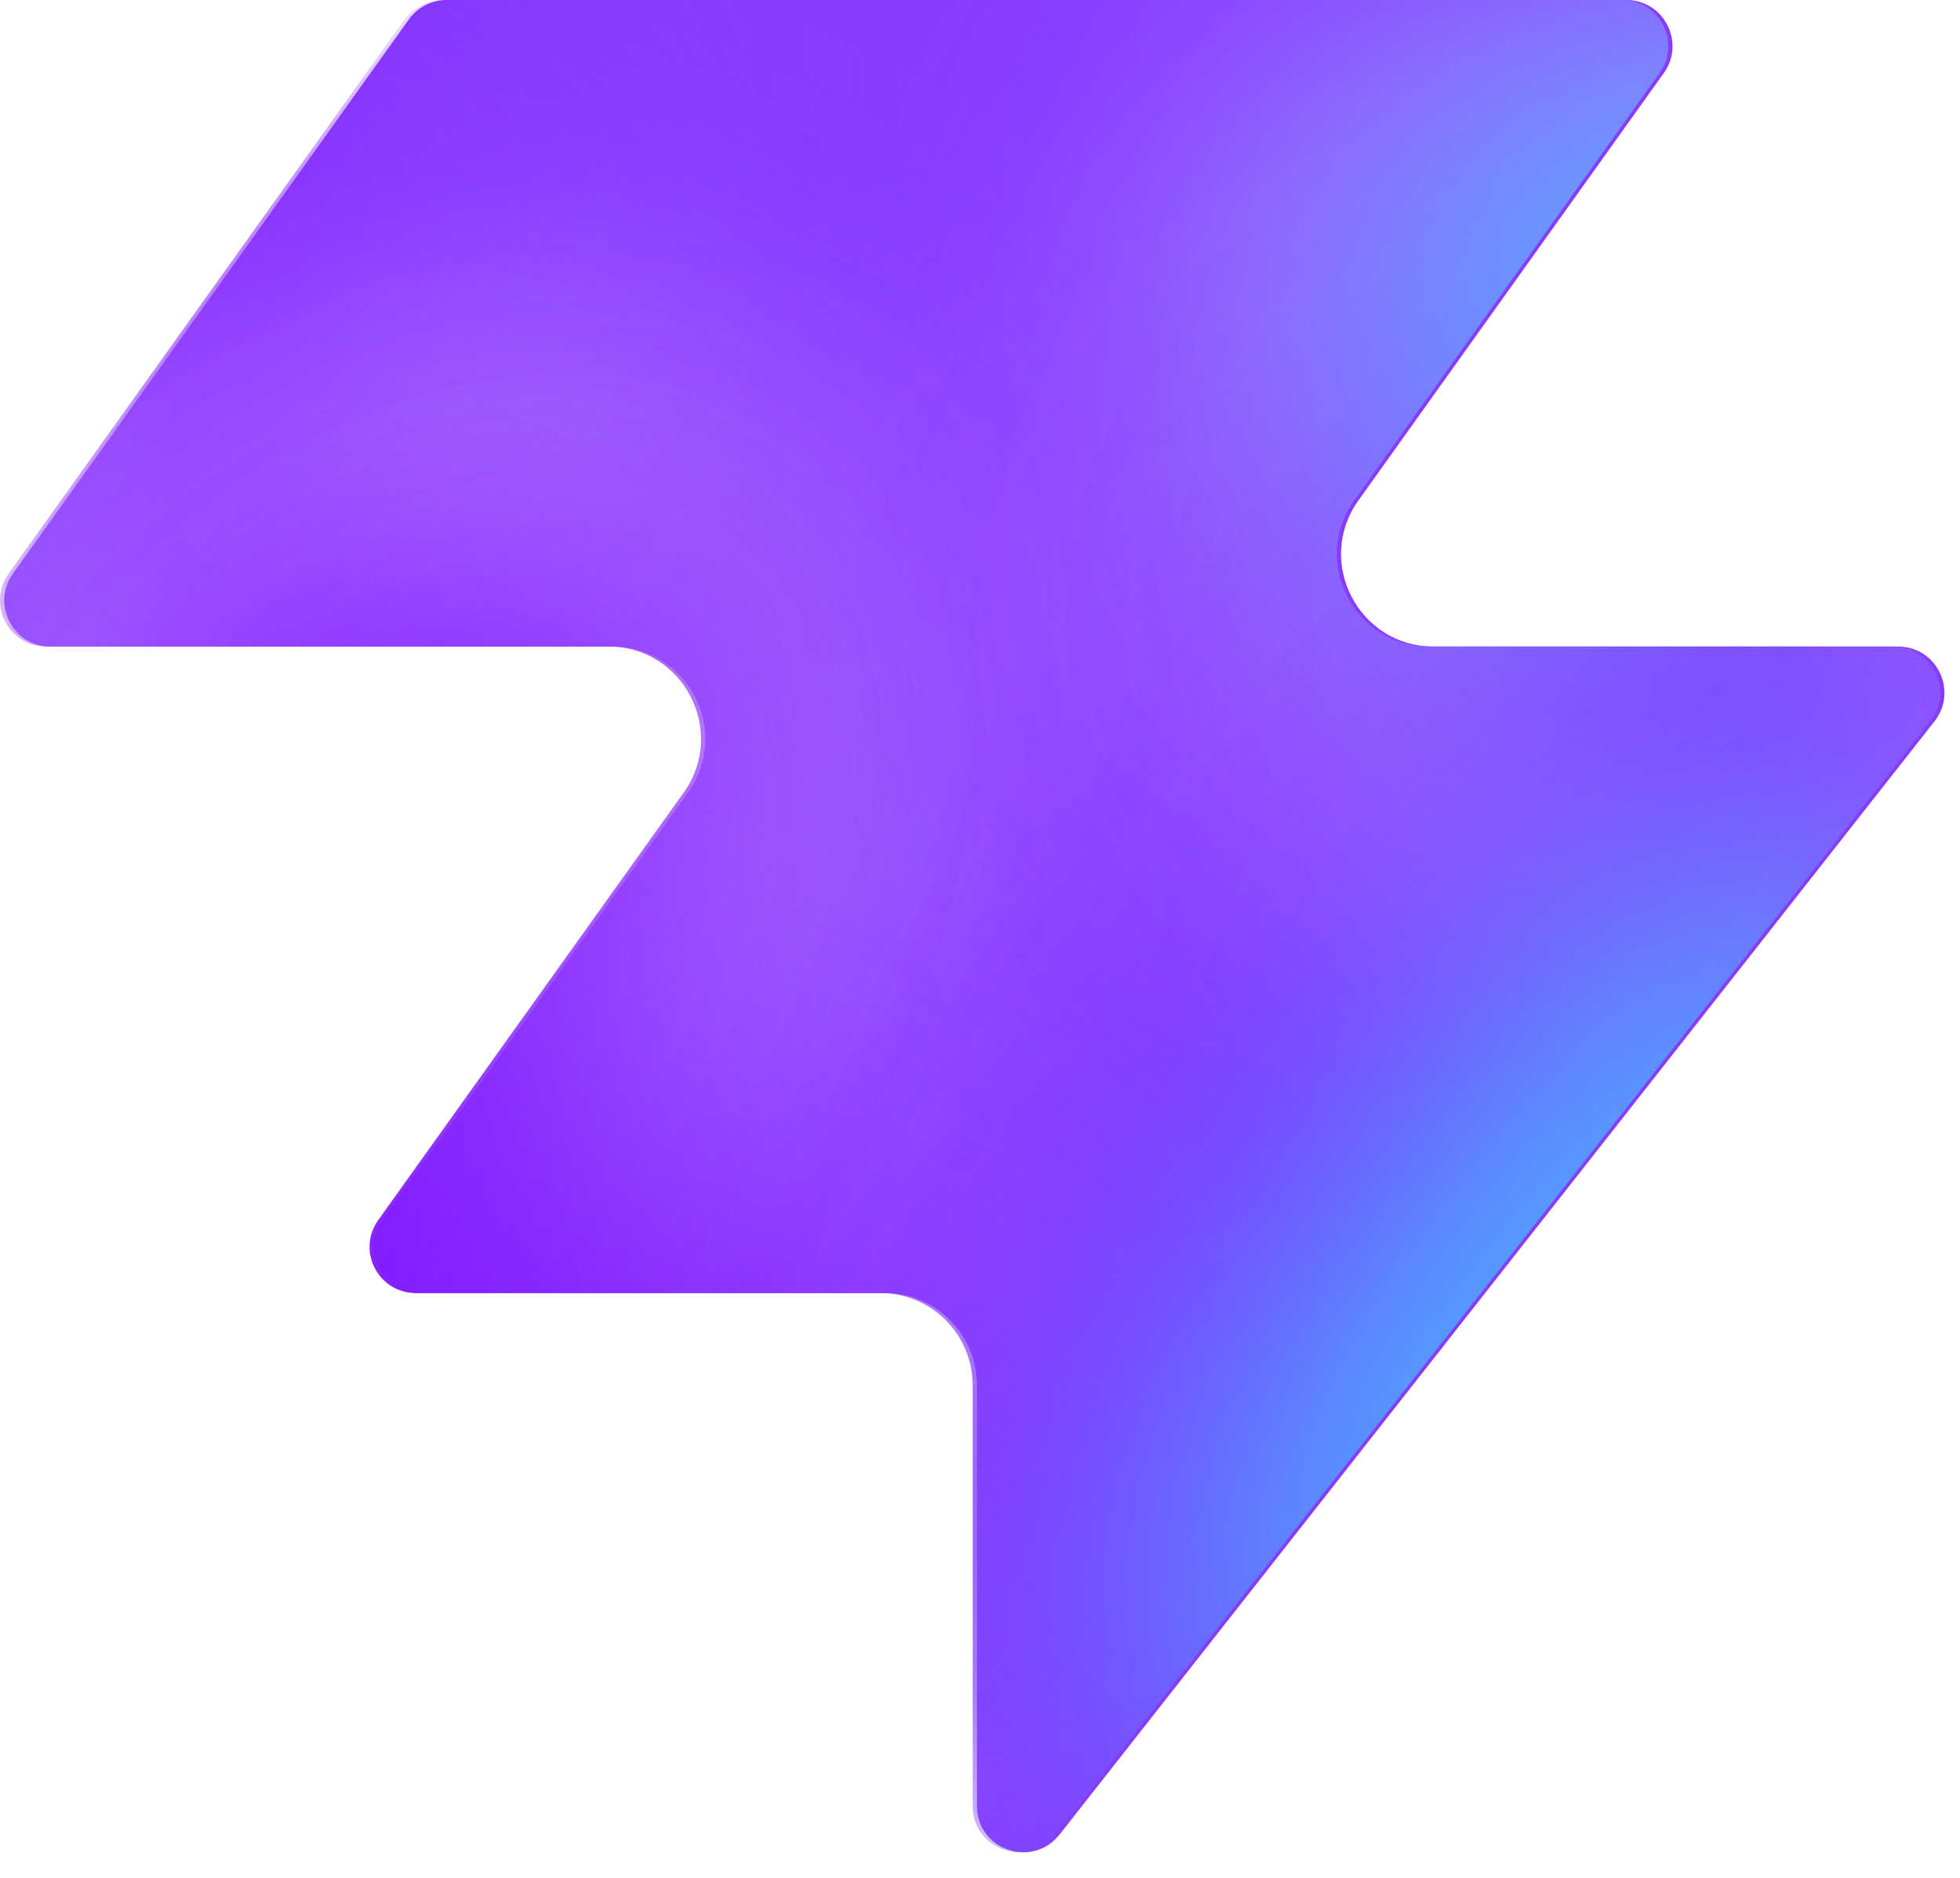
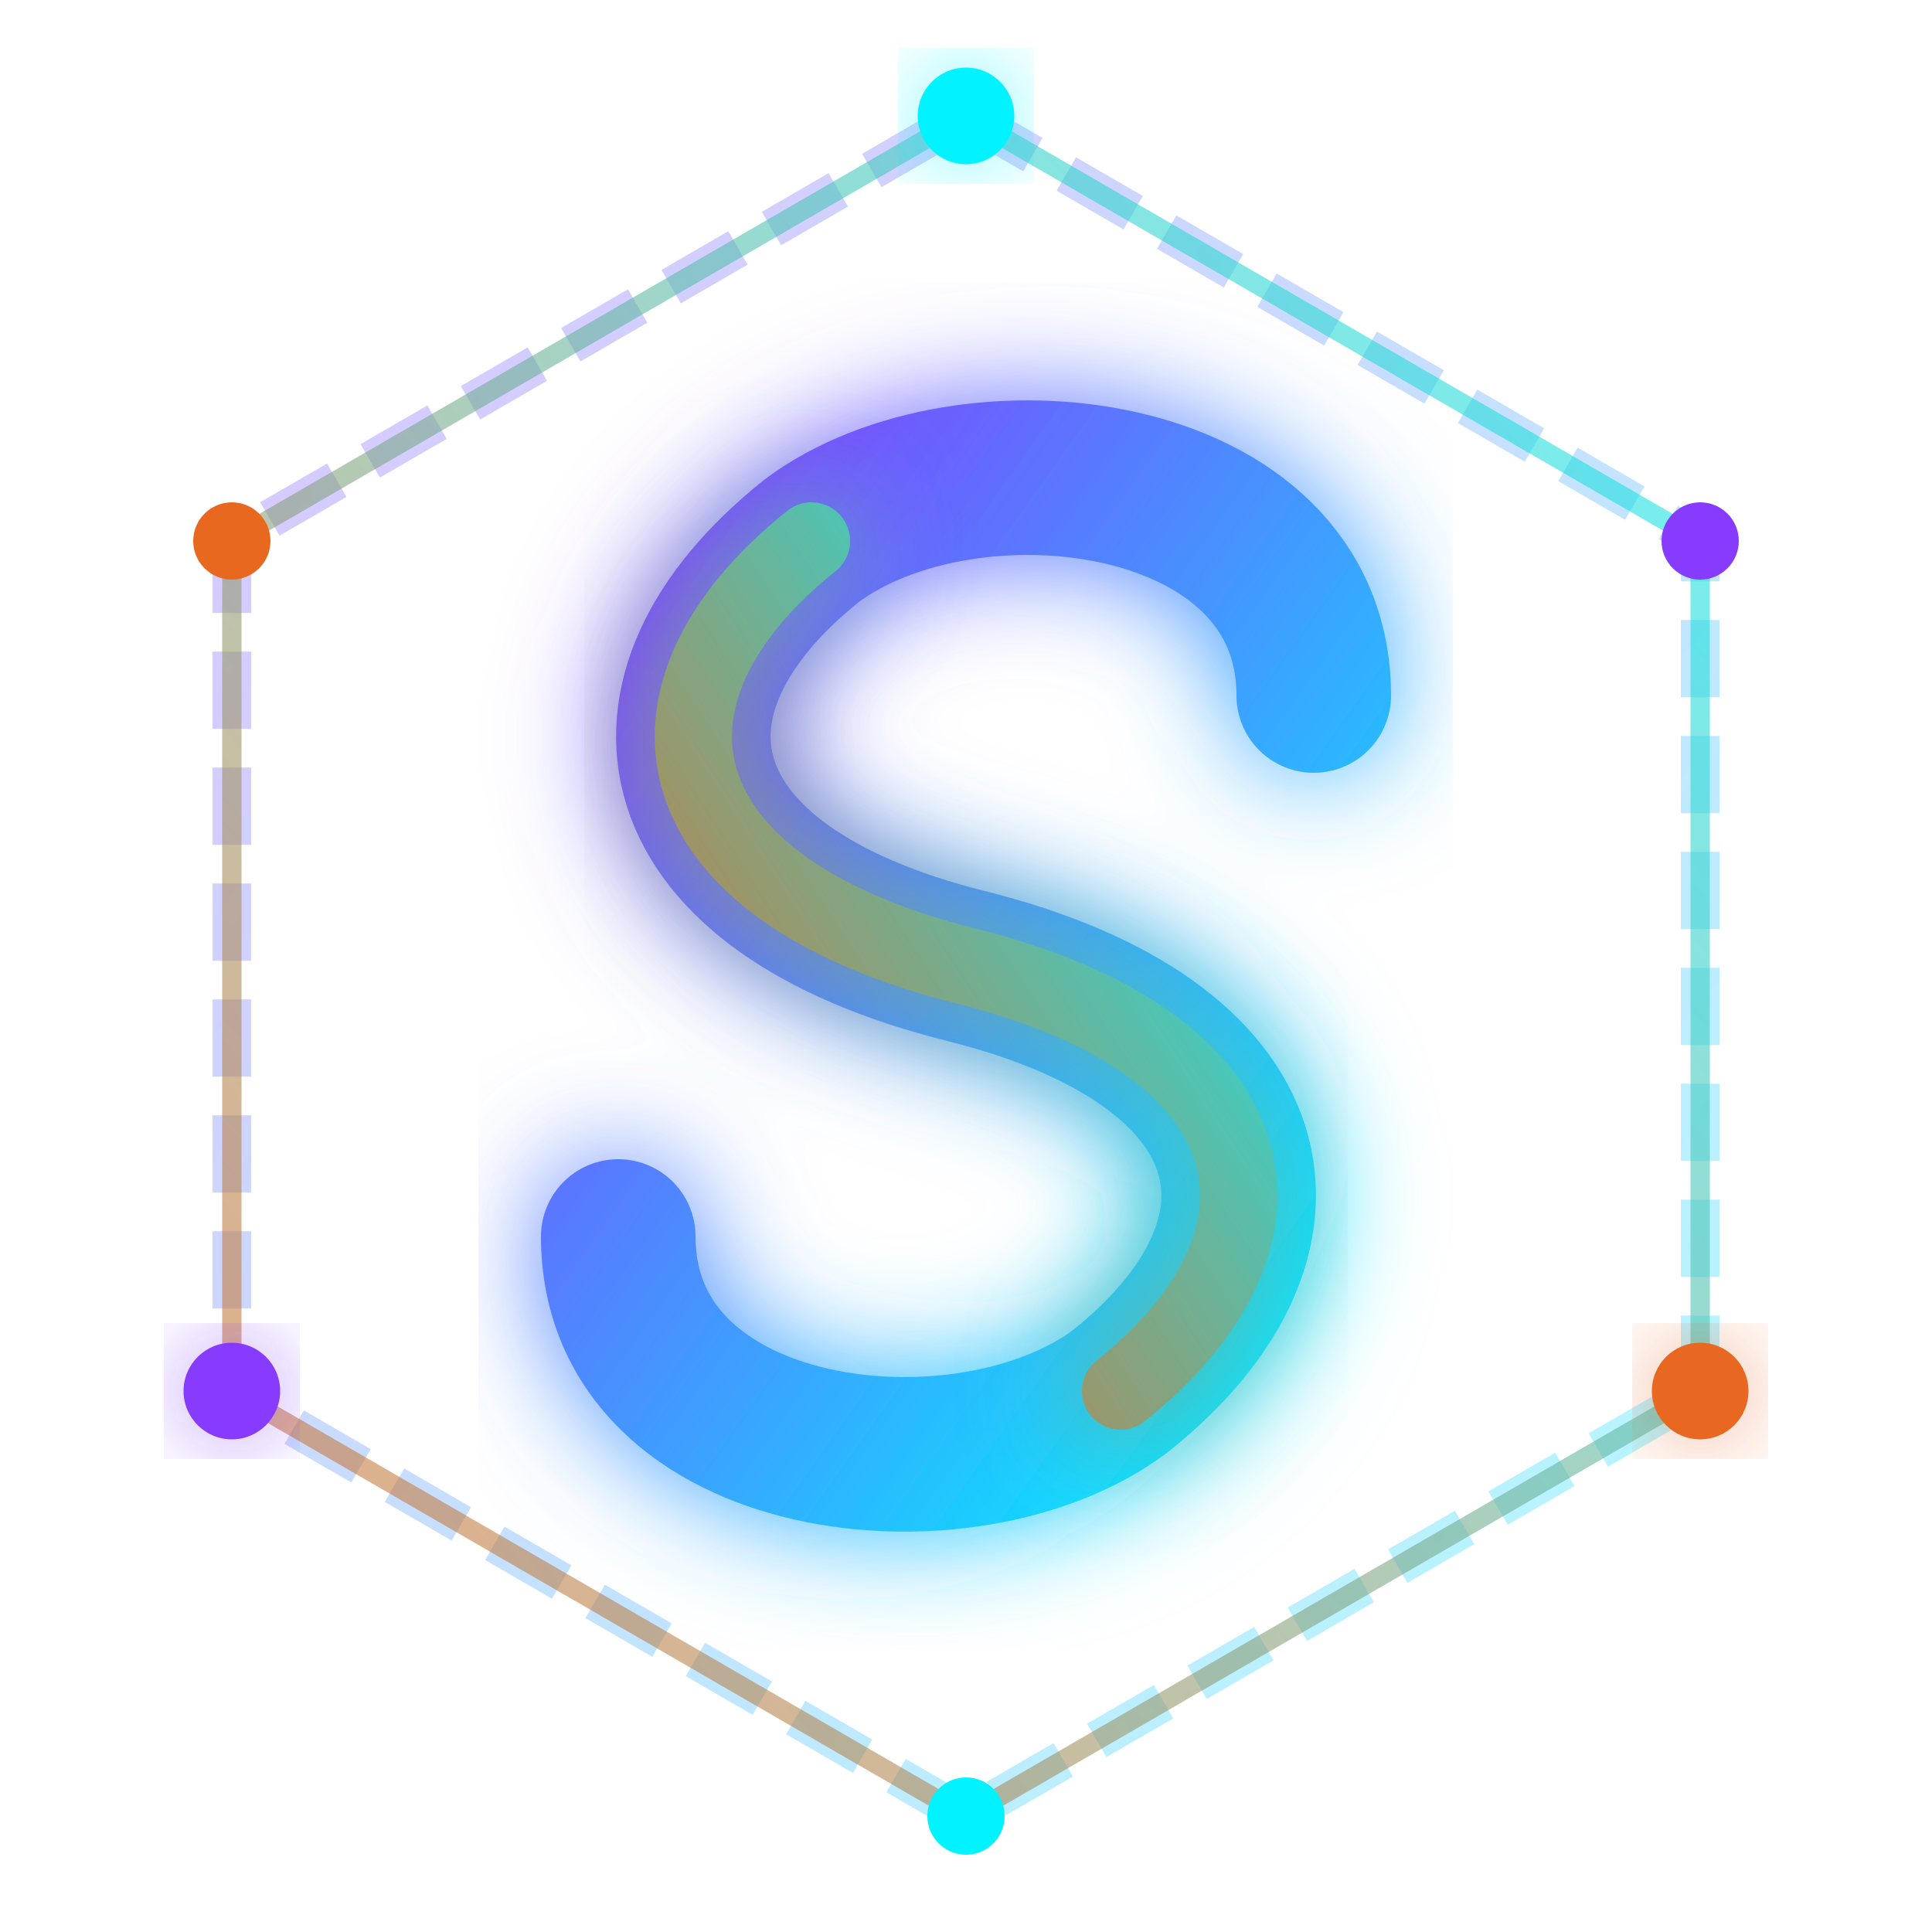
- <svg xmlns="http://www.w3.org/2000/svg" width="48" height="46" fill="none" viewBox="0 0 48 46">
-   <path fill="#863bff" d="M25.946 44.938c-.664.845-2.021.375-2.021-.698V33.937a2.26 2.26 0 0 0-2.262-2.262H10.287c-.92 0-1.456-1.04-.92-1.788l7.48-10.471c1.07-1.497 0-3.578-1.842-3.578H1.237c-.92 0-1.456-1.04-.92-1.788L10.013.474c.214-.297.556-.474.92-.474h28.894c.92 0 1.456 1.04.92 1.788l-7.48 10.471c-1.07 1.498 0 3.579 1.842 3.579h11.377c.943 0 1.473 1.088.89 1.83L25.947 44.94z" style="fill:#863bff;fill:color(display-p3 .525 .23 1);fill-opacity:1" />
-   <mask id="a" width="48" height="46" x="0" y="0" maskUnits="userSpaceOnUse" style="mask-type:alpha">
-     <path fill="#000" d="M25.842 44.938c-.664.844-2.021.375-2.021-.698V33.937a2.26 2.26 0 0 0-2.262-2.262H10.183c-.92 0-1.456-1.04-.92-1.788l7.48-10.471c1.07-1.498 0-3.579-1.842-3.579H1.133c-.92 0-1.456-1.04-.92-1.787L9.91.473c.214-.297.556-.474.92-.474h28.894c.92 0 1.456 1.04.92 1.788l-7.48 10.471c-1.07 1.498 0 3.578 1.842 3.578h11.377c.943 0 1.473 1.088.89 1.832L25.843 44.94z" style="fill:#000;fill-opacity:1" />
-   </mask>
-   <g mask="url(#a)">
-     <g filter="url(#b)">
-       <ellipse cx="5.508" cy="14.704" fill="#ede6ff" rx="5.508" ry="14.704" style="fill:#ede6ff;fill:color(display-p3 .927 .903 1);fill-opacity:1" transform="matrix(.00324 1 1 -.00324 -4.47 31.516)" />
-     </g>
-     <g filter="url(#c)">
-       <ellipse cx="10.399" cy="29.851" fill="#ede6ff" rx="10.399" ry="29.851" style="fill:#ede6ff;fill:color(display-p3 .927 .903 1);fill-opacity:1" transform="matrix(.00324 1 1 -.00324 -39.328 7.883)" />
-     </g>
-     <g filter="url(#d)">
-       <ellipse cx="5.508" cy="30.487" fill="#7e14ff" rx="5.508" ry="30.487" style="fill:#7e14ff;fill:color(display-p3 .492 .077 1);fill-opacity:1" transform="rotate(89.814 -25.913 -14.639)scale(1 -1)" />
-     </g>
-     <g filter="url(#e)">
-       <ellipse cx="5.508" cy="30.599" fill="#7e14ff" rx="5.508" ry="30.599" style="fill:#7e14ff;fill:color(display-p3 .492 .077 1);fill-opacity:1" transform="rotate(89.814 -32.644 -3.334)scale(1 -1)" />
-     </g>
-     <g filter="url(#f)">
-       <ellipse cx="5.508" cy="30.599" fill="#7e14ff" rx="5.508" ry="30.599" style="fill:#7e14ff;fill:color(display-p3 .492 .077 1);fill-opacity:1" transform="matrix(.00324 1 1 -.00324 -34.34 30.47)" />
-     </g>
-     <g filter="url(#g)">
-       <ellipse cx="14.072" cy="22.078" fill="#ede6ff" rx="14.072" ry="22.078" style="fill:#ede6ff;fill:color(display-p3 .927 .903 1);fill-opacity:1" transform="rotate(93.35 24.506 48.493)scale(-1 1)" />
-     </g>
-     <g filter="url(#h)">
-       <ellipse cx="3.47" cy="21.501" fill="#7e14ff" rx="3.47" ry="21.501" style="fill:#7e14ff;fill:color(display-p3 .492 .077 1);fill-opacity:1" transform="rotate(89.009 28.708 47.59)scale(-1 1)" />
-     </g>
-     <g filter="url(#i)">
-       <ellipse cx="3.47" cy="21.501" fill="#7e14ff" rx="3.47" ry="21.501" style="fill:#7e14ff;fill:color(display-p3 .492 .077 1);fill-opacity:1" transform="rotate(89.009 28.708 47.59)scale(-1 1)" />
-     </g>
-     <g filter="url(#j)">
-       <ellipse cx=".387" cy="8.972" fill="#7e14ff" rx="4.407" ry="29.108" style="fill:#7e14ff;fill:color(display-p3 .492 .077 1);fill-opacity:1" transform="rotate(39.51 .387 8.972)" />
-     </g>
-     <g filter="url(#k)">
-       <ellipse cx="47.523" cy="-6.092" fill="#7e14ff" rx="4.407" ry="29.108" style="fill:#7e14ff;fill:color(display-p3 .492 .077 1);fill-opacity:1" transform="rotate(37.892 47.523 -6.092)" />
-     </g>
-     <g filter="url(#l)">
-       <ellipse cx="41.412" cy="6.333" fill="#47bfff" rx="5.971" ry="9.665" style="fill:#47bfff;fill:color(display-p3 .28 .748 1);fill-opacity:1" transform="rotate(37.892 41.412 6.333)" />
-     </g>
-     <g filter="url(#m)">
-       <ellipse cx="-1.879" cy="38.332" fill="#7e14ff" rx="4.407" ry="29.108" style="fill:#7e14ff;fill:color(display-p3 .492 .077 1);fill-opacity:1" transform="rotate(37.892 -1.88 38.332)" />
-     </g>
-     <g filter="url(#n)">
-       <ellipse cx="-1.879" cy="38.332" fill="#7e14ff" rx="4.407" ry="29.108" style="fill:#7e14ff;fill:color(display-p3 .492 .077 1);fill-opacity:1" transform="rotate(37.892 -1.88 38.332)" />
-     </g>
-     <g filter="url(#o)">
-       <ellipse cx="35.651" cy="29.907" fill="#7e14ff" rx="4.407" ry="29.108" style="fill:#7e14ff;fill:color(display-p3 .492 .077 1);fill-opacity:1" transform="rotate(37.892 35.651 29.907)" />
-     </g>
-     <g filter="url(#p)">
-       <ellipse cx="38.418" cy="32.4" fill="#47bfff" rx="5.971" ry="15.297" style="fill:#47bfff;fill:color(display-p3 .28 .748 1);fill-opacity:1" transform="rotate(37.892 38.418 32.4)" />
-     </g>
-   </g>
+ <svg xmlns="http://www.w3.org/2000/svg" viewBox="0 0 100 100" fill="none">
  <defs>
-     <filter id="b" width="60.045" height="41.654" x="-19.77" y="16.149" color-interpolation-filters="sRGB" filterUnits="userSpaceOnUse">
-       <feFlood flood-opacity="0" result="BackgroundImageFix" />
-       <feBlend in="SourceGraphic" in2="BackgroundImageFix" result="shape" />
-       <feGaussianBlur result="effect1_foregroundBlur_2002_17158" stdDeviation="7.659" />
-     </filter>
-     <filter id="c" width="90.34" height="51.437" x="-54.613" y="-7.533" color-interpolation-filters="sRGB" filterUnits="userSpaceOnUse">
-       <feFlood flood-opacity="0" result="BackgroundImageFix" />
-       <feBlend in="SourceGraphic" in2="BackgroundImageFix" result="shape" />
-       <feGaussianBlur result="effect1_foregroundBlur_2002_17158" stdDeviation="7.659" />
-     </filter>
-     <filter id="d" width="79.355" height="29.4" x="-49.64" y="2.03" color-interpolation-filters="sRGB" filterUnits="userSpaceOnUse">
-       <feFlood flood-opacity="0" result="BackgroundImageFix" />
-       <feBlend in="SourceGraphic" in2="BackgroundImageFix" result="shape" />
-       <feGaussianBlur result="effect1_foregroundBlur_2002_17158" stdDeviation="4.596" />
-     </filter>
-     <filter id="e" width="79.579" height="29.4" x="-45.045" y="20.029" color-interpolation-filters="sRGB" filterUnits="userSpaceOnUse">
-       <feFlood flood-opacity="0" result="BackgroundImageFix" />
-       <feBlend in="SourceGraphic" in2="BackgroundImageFix" result="shape" />
-       <feGaussianBlur result="effect1_foregroundBlur_2002_17158" stdDeviation="4.596" />
-     </filter>
-     <filter id="f" width="79.579" height="29.4" x="-43.513" y="21.178" color-interpolation-filters="sRGB" filterUnits="userSpaceOnUse">
-       <feFlood flood-opacity="0" result="BackgroundImageFix" />
-       <feBlend in="SourceGraphic" in2="BackgroundImageFix" result="shape" />
-       <feGaussianBlur result="effect1_foregroundBlur_2002_17158" stdDeviation="4.596" />
-     </filter>
-     <filter id="g" width="74.749" height="58.852" x="15.756" y="-17.901" color-interpolation-filters="sRGB" filterUnits="userSpaceOnUse">
-       <feFlood flood-opacity="0" result="BackgroundImageFix" />
-       <feBlend in="SourceGraphic" in2="BackgroundImageFix" result="shape" />
-       <feGaussianBlur result="effect1_foregroundBlur_2002_17158" stdDeviation="7.659" />
-     </filter>
-     <filter id="h" width="61.377" height="25.362" x="23.548" y="2.284" color-interpolation-filters="sRGB" filterUnits="userSpaceOnUse">
-       <feFlood flood-opacity="0" result="BackgroundImageFix" />
-       <feBlend in="SourceGraphic" in2="BackgroundImageFix" result="shape" />
-       <feGaussianBlur result="effect1_foregroundBlur_2002_17158" stdDeviation="4.596" />
-     </filter>
-     <filter id="i" width="61.377" height="25.362" x="23.548" y="2.284" color-interpolation-filters="sRGB" filterUnits="userSpaceOnUse">
-       <feFlood flood-opacity="0" result="BackgroundImageFix" />
-       <feBlend in="SourceGraphic" in2="BackgroundImageFix" result="shape" />
-       <feGaussianBlur result="effect1_foregroundBlur_2002_17158" stdDeviation="4.596" />
-     </filter>
-     <filter id="j" width="56.045" height="63.649" x="-27.636" y="-22.853" color-interpolation-filters="sRGB" filterUnits="userSpaceOnUse">
-       <feFlood flood-opacity="0" result="BackgroundImageFix" />
-       <feBlend in="SourceGraphic" in2="BackgroundImageFix" result="shape" />
-       <feGaussianBlur result="effect1_foregroundBlur_2002_17158" stdDeviation="4.596" />
-     </filter>
-     <filter id="k" width="54.814" height="64.646" x="20.116" y="-38.415" color-interpolation-filters="sRGB" filterUnits="userSpaceOnUse">
-       <feFlood flood-opacity="0" result="BackgroundImageFix" />
-       <feBlend in="SourceGraphic" in2="BackgroundImageFix" result="shape" />
-       <feGaussianBlur result="effect1_foregroundBlur_2002_17158" stdDeviation="4.596" />
-     </filter>
-     <filter id="l" width="33.541" height="35.313" x="24.641" y="-11.323" color-interpolation-filters="sRGB" filterUnits="userSpaceOnUse">
-       <feFlood flood-opacity="0" result="BackgroundImageFix" />
-       <feBlend in="SourceGraphic" in2="BackgroundImageFix" result="shape" />
-       <feGaussianBlur result="effect1_foregroundBlur_2002_17158" stdDeviation="4.596" />
-     </filter>
-     <filter id="m" width="54.814" height="64.646" x="-29.286" y="6.009" color-interpolation-filters="sRGB" filterUnits="userSpaceOnUse">
-       <feFlood flood-opacity="0" result="BackgroundImageFix" />
-       <feBlend in="SourceGraphic" in2="BackgroundImageFix" result="shape" />
-       <feGaussianBlur result="effect1_foregroundBlur_2002_17158" stdDeviation="4.596" />
-     </filter>
-     <filter id="n" width="54.814" height="64.646" x="-29.286" y="6.009" color-interpolation-filters="sRGB" filterUnits="userSpaceOnUse">
-       <feFlood flood-opacity="0" result="BackgroundImageFix" />
-       <feBlend in="SourceGraphic" in2="BackgroundImageFix" result="shape" />
-       <feGaussianBlur result="effect1_foregroundBlur_2002_17158" stdDeviation="4.596" />
-     </filter>
-     <filter id="o" width="54.814" height="64.646" x="8.244" y="-2.416" color-interpolation-filters="sRGB" filterUnits="userSpaceOnUse">
-       <feFlood flood-opacity="0" result="BackgroundImageFix" />
-       <feBlend in="SourceGraphic" in2="BackgroundImageFix" result="shape" />
-       <feGaussianBlur result="effect1_foregroundBlur_2002_17158" stdDeviation="4.596" />
-     </filter>
-     <filter id="p" width="39.409" height="43.623" x="18.713" y="10.588" color-interpolation-filters="sRGB" filterUnits="userSpaceOnUse">
-       <feFlood flood-opacity="0" result="BackgroundImageFix" />
-       <feBlend in="SourceGraphic" in2="BackgroundImageFix" result="shape" />
-       <feGaussianBlur result="effect1_foregroundBlur_2002_17158" stdDeviation="4.596" />
+     <linearGradient id="logo-grad-1" x1="0%" y1="0%" x2="100%" y2="100%">
+       <stop offset="0%" stop-color="#863bff" />
+       <stop offset="100%" stop-color="#00f3ff" />
+     </linearGradient>
+     <linearGradient id="logo-grad-2" x1="100%" y1="0%" x2="0%" y2="100%">
+       <stop offset="0%" stop-color="#00f3ff" />
+       <stop offset="100%" stop-color="#e86820" />
+     </linearGradient>
+     <filter id="premium-glow" x="-20%" y="-20%" width="140%" height="140%">
+       <feGaussianBlur stdDeviation="3" result="blur" />
+       <feMerge>
+         <feMergeNode in="blur" />
+         <feMergeNode in="SourceGraphic" />
+       </feMerge>
    </filter>
  </defs>
+   <polygon points="50,6 88,28 88,72 50,94 12,72 12,28" stroke="url(#logo-grad-1)" stroke-width="2" stroke-opacity="0.3" stroke-dasharray="4 2" />
+   <polygon points="50,6 88,28 88,72 50,94 12,72 12,28" stroke="url(#logo-grad-2)" stroke-width="1" stroke-opacity="0.6" />
+   <circle cx="50" cy="6" r="2.5" fill="#00f3ff" filter="url(#premium-glow)" />
+   <circle cx="88" cy="28" r="2" fill="#863bff" />
+   <circle cx="88" cy="72" r="2.5" fill="#e86820" filter="url(#premium-glow)" />
+   <circle cx="50" cy="94" r="2" fill="#00f3ff" />
+   <circle cx="12" cy="72" r="2.5" fill="#863bff" filter="url(#premium-glow)" />
+   <circle cx="12" cy="28" r="2" fill="#e86820" />
+   <path d="M 68,36 C 68,24 50,22 42,28 C 32,36 34,46 50,50 C 66,54 68,64 58,72 C 50,78 32,76 32,64" stroke="url(#logo-grad-1)" stroke-width="8" stroke-linecap="round" stroke-linejoin="round" filter="url(#premium-glow)" />
+   <path d="M 42,28 C 32,36 34,46 50,50 C 66,54 68,64 58,72" stroke="url(#logo-grad-2)" stroke-width="4" stroke-linecap="round" stroke-linejoin="round" filter="url(#premium-glow)" />
</svg>
